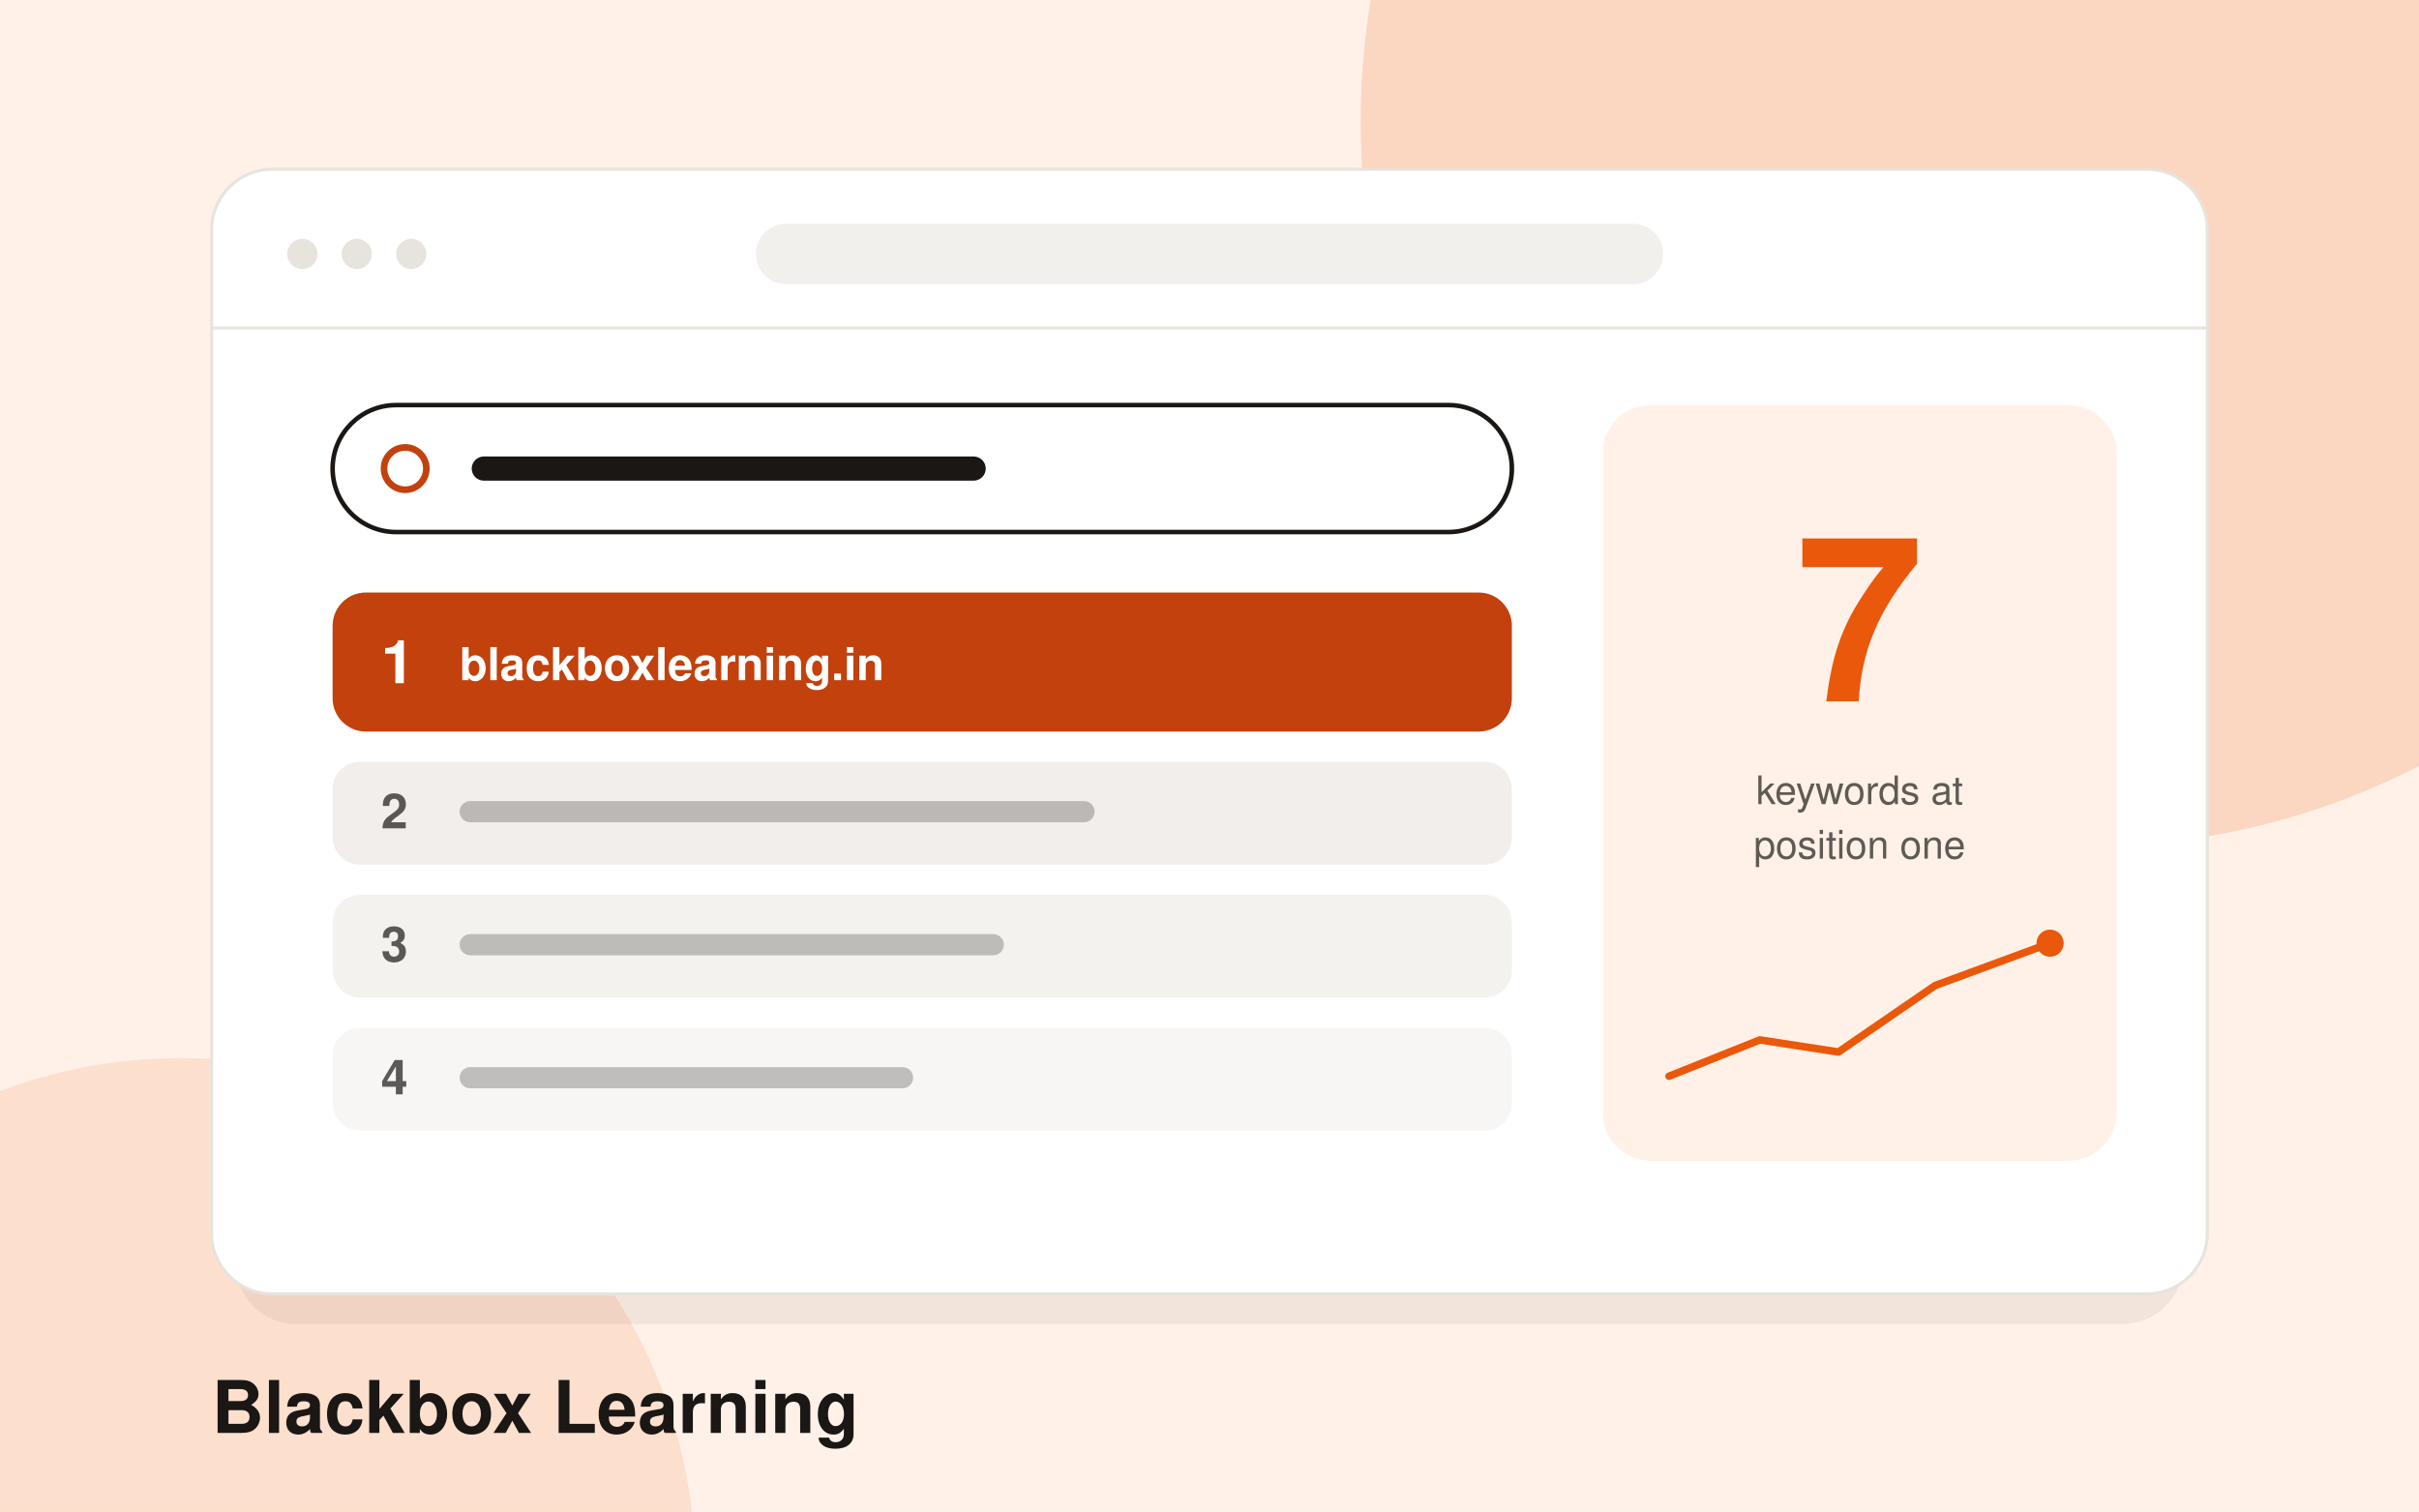
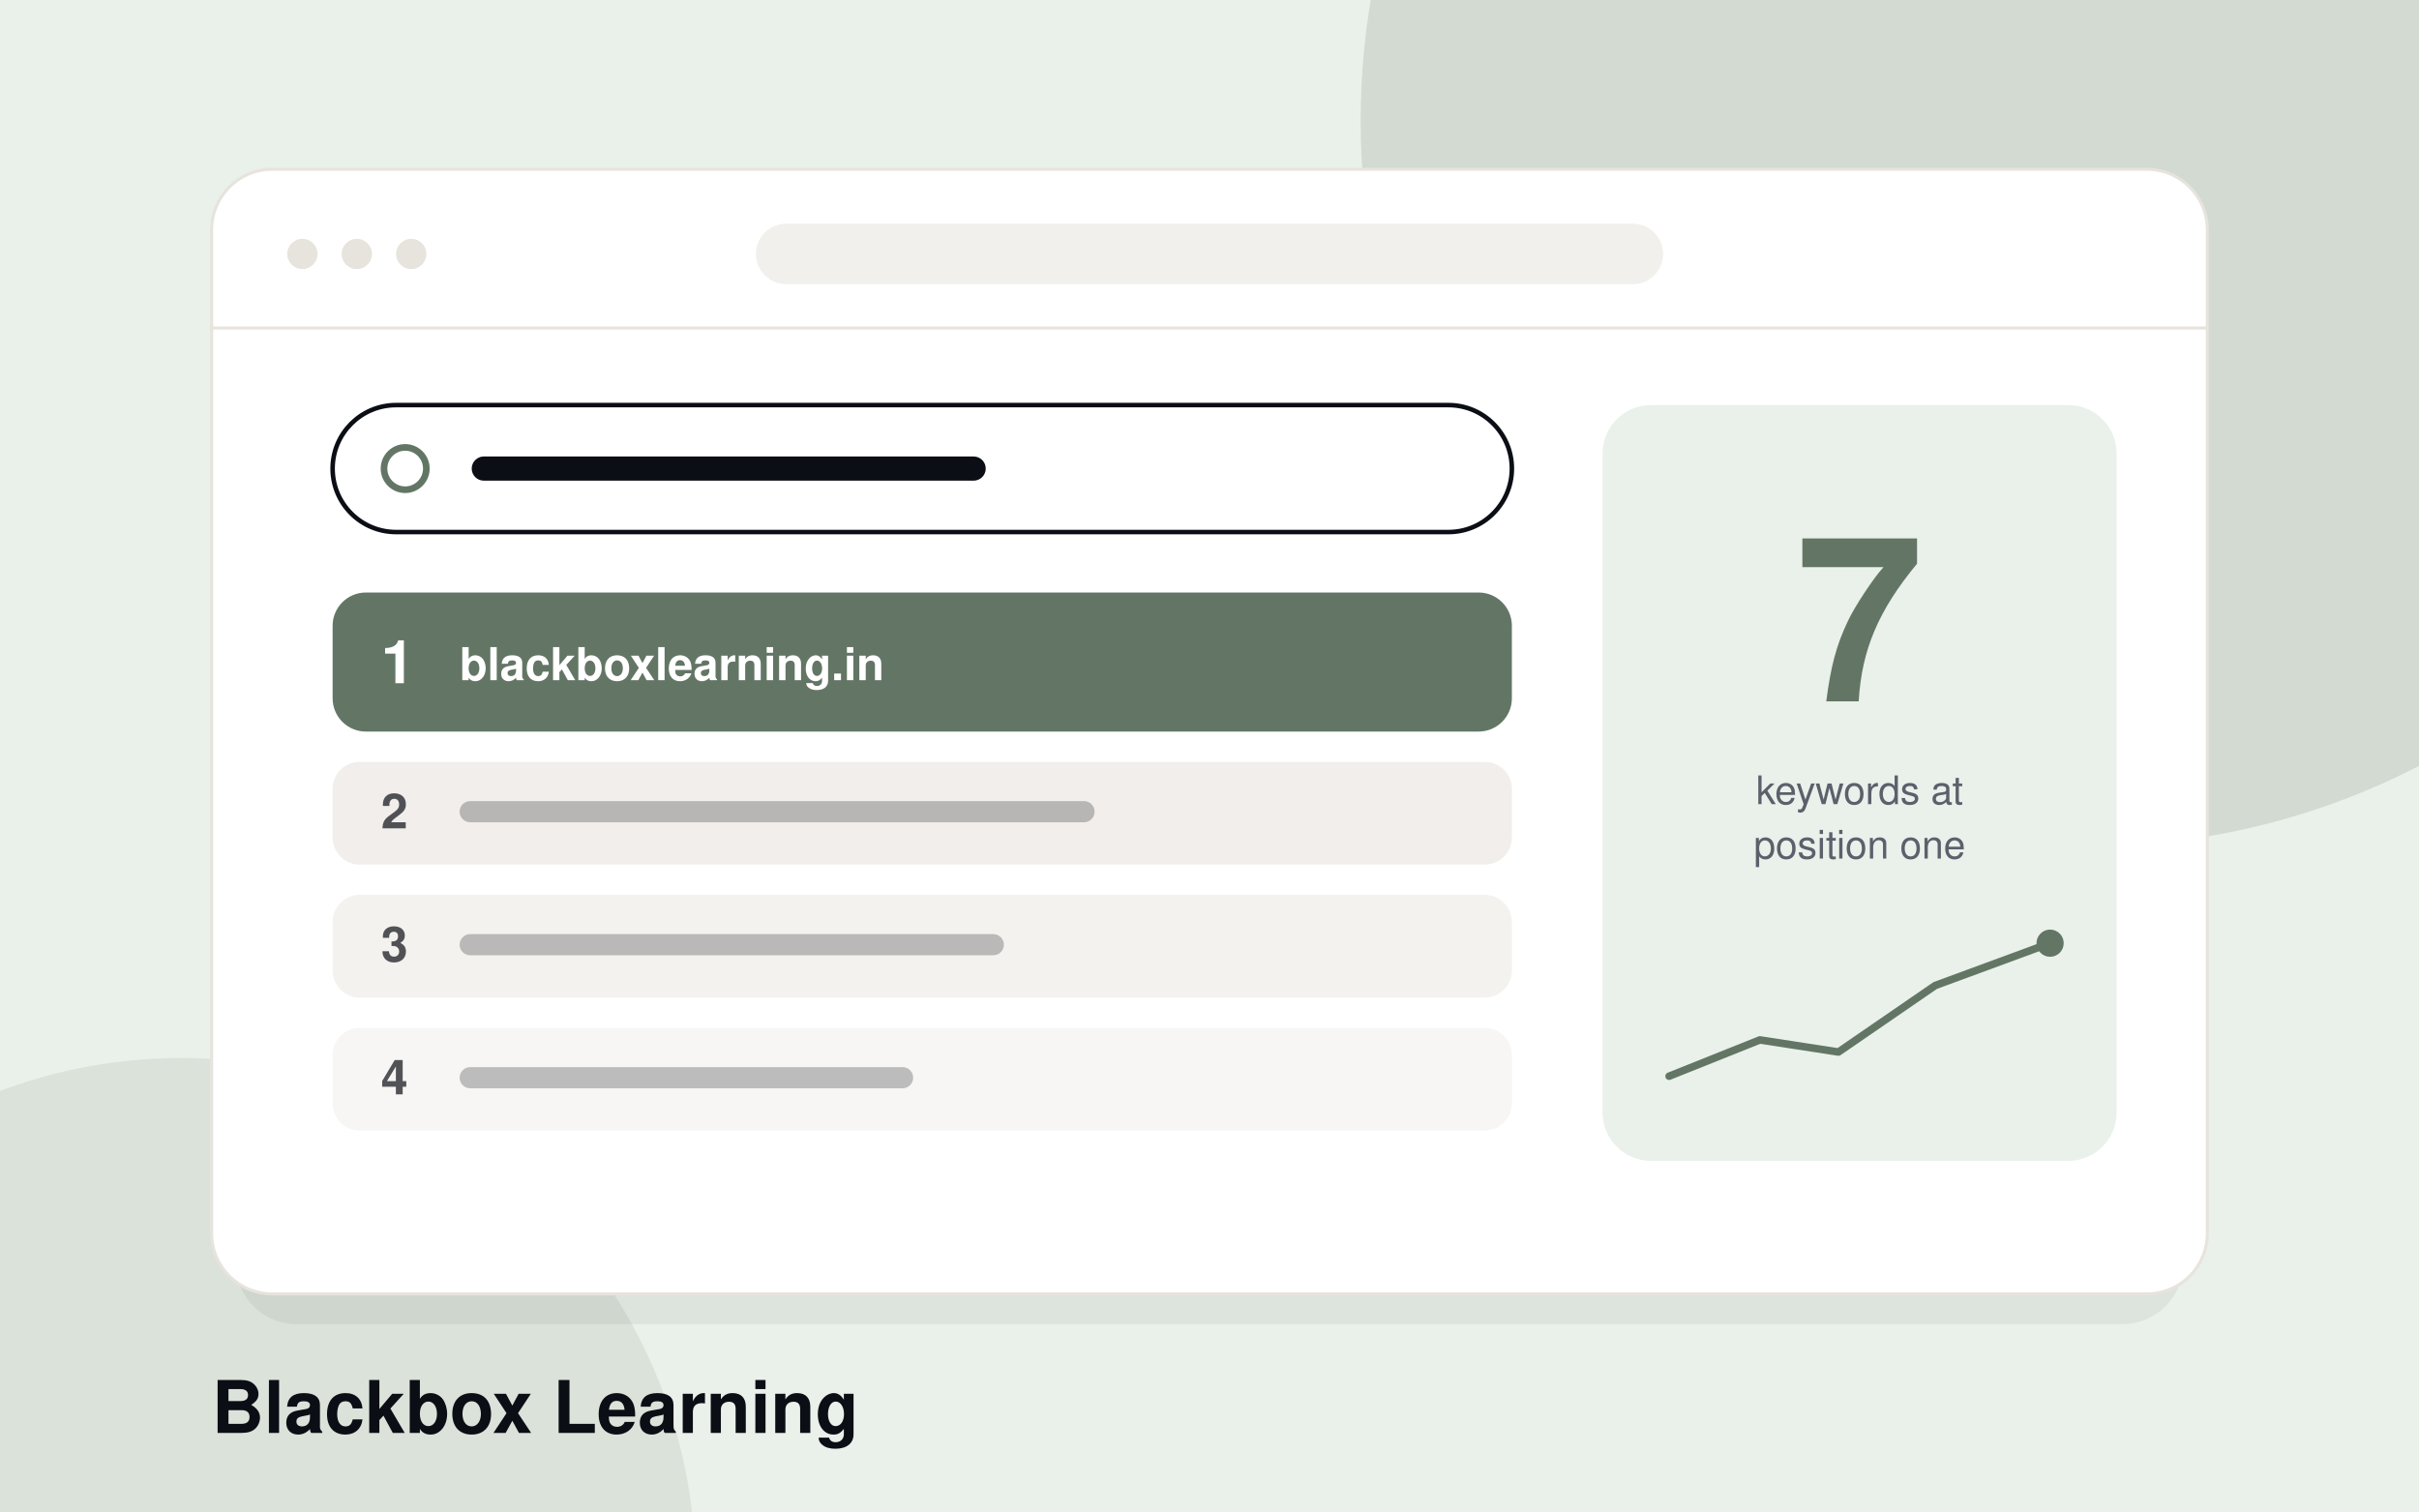
<svg xmlns="http://www.w3.org/2000/svg" viewBox="0 0 800 500" role="img">
-   <rect width="800" height="500" fill="#FFF1E8" />
-   <circle cx="690" cy="40" r="240" fill="#EA580C" opacity=".18" />
-   <circle cx="60" cy="520" r="170" fill="#EA580C" opacity=".12" />
-   <rect x="78" y="66" width="644" height="372" rx="20" fill="#1A1714" opacity=".06" />
+   <rect width="800" height="500" fill="#EAF0EA" />
+   <circle cx="690" cy="40" r="240" fill="#637665" opacity=".18" />
+   <circle cx="60" cy="520" r="170" fill="#637665" opacity=".12" />
+   <rect x="78" y="66" width="644" height="372" rx="20" fill="#0B0E14" opacity=".06" />
  <rect x="70" y="56" width="660" height="372" rx="20" fill="#FFFFFF" stroke="#E7E3DD" />
  <circle cx="100" cy="84" r="5" fill="#E7E3DD" />
  <circle cx="118" cy="84" r="5" fill="#E7E3DD" />
  <circle cx="136" cy="84" r="5" fill="#E7E3DD" />
  <rect x="250" y="74" width="300" height="20" rx="10" fill="#E7E3DD" opacity=".55" />
  <rect x="70" y="108" width="660" height="1" fill="#E7E3DD" />
-   <rect x="110" y="134" width="390" height="42" rx="21" fill="none" stroke="#1A1714" stroke-width="1.5" />
-   <circle cx="134" cy="155" r="7" fill="none" stroke="#C2410C" stroke-width="2.2" />
-   <rect x="156" y="151" width="170" height="8" rx="4" fill="#1A1714" />
-   <rect x="110" y="196" width="390" height="46" rx="11" fill="#C2410C" />
+   <rect x="110" y="134" width="390" height="42" rx="21" fill="none" stroke="#0B0E14" stroke-width="1.5" />
+   <circle cx="134" cy="155" r="7" fill="none" stroke="#637665" stroke-width="2.2" />
+   <rect x="156" y="151" width="170" height="8" rx="4" fill="#0B0E14" />
+   <rect x="110" y="196" width="390" height="46" rx="11" fill="#637665" />
  <text x="126" y="226" font-family="'Plus Jakarta Sans',Helvetica,Arial,sans-serif" font-weight="700" font-size="20" fill="#FFFFFF">1</text>
  <text x="152" y="225" font-family="'Plus Jakarta Sans',Helvetica,Arial,sans-serif" font-size="15" font-weight="700" fill="#FFFFFF">blackboxlearning.in</text>
  <rect x="110" y="252" width="390" height="34" rx="9" fill="#E7E3DD" opacity="0.6" />
-   <text x="126" y="274" font-family="'Plus Jakarta Sans',Helvetica,Arial,sans-serif" font-weight="700" font-size="16" fill="#1A1714" opacity=".7">2</text>
-   <rect x="152" y="265" width="210" height="7" rx="3.5" fill="#1A1714" opacity=".25" />
+   <text x="126" y="274" font-family="'Plus Jakarta Sans',Helvetica,Arial,sans-serif" font-weight="700" font-size="16" fill="#0B0E14" opacity=".7">2</text>
+   <rect x="152" y="265" width="210" height="7" rx="3.5" fill="#0B0E14" opacity=".25" />
  <rect x="110" y="296" width="390" height="34" rx="9" fill="#E7E3DD" opacity="0.46" />
-   <text x="126" y="318" font-family="'Plus Jakarta Sans',Helvetica,Arial,sans-serif" font-weight="700" font-size="16" fill="#1A1714" opacity=".7">3</text>
-   <rect x="152" y="309" width="180" height="7" rx="3.5" fill="#1A1714" opacity=".25" />
+   <text x="126" y="318" font-family="'Plus Jakarta Sans',Helvetica,Arial,sans-serif" font-weight="700" font-size="16" fill="#0B0E14" opacity=".7">3</text>
+   <rect x="152" y="309" width="180" height="7" rx="3.5" fill="#0B0E14" opacity=".25" />
  <rect x="110" y="340" width="390" height="34" rx="9" fill="#E7E3DD" opacity="0.32" />
-   <text x="126" y="362" font-family="'Plus Jakarta Sans',Helvetica,Arial,sans-serif" font-weight="700" font-size="16" fill="#1A1714" opacity=".7">4</text>
-   <rect x="152" y="353" width="150" height="7" rx="3.5" fill="#1A1714" opacity=".25" />
-   <rect x="530" y="134" width="170" height="250" rx="16" fill="#FFF1E8" />
-   <text x="615" y="232" text-anchor="middle" font-family="'Plus Jakarta Sans',Helvetica,Arial,sans-serif" font-weight="700" font-size="76" fill="#EA580C">7</text>
-   <text x="615" y="266" text-anchor="middle" font-family="'Plus Jakarta Sans',Helvetica,Arial,sans-serif" font-size="13" fill="#5F5A54">keywords at</text>
-   <text x="615" y="284" text-anchor="middle" font-family="'Plus Jakarta Sans',Helvetica,Arial,sans-serif" font-size="13" fill="#5F5A54">position one</text>
-   <polyline points="552,356 582,344 608,348 640,326 678,312" fill="none" stroke="#EA580C" stroke-width="2.5" stroke-linecap="round" stroke-linejoin="round" />
-   <circle cx="678" cy="312" r="4.5" fill="#EA580C" />
-   <text x="70" y="474" font-family="'Plus Jakarta Sans',Helvetica,Arial,sans-serif" font-weight="700" font-size="24" fill="#1A1714">Blackbox Learning</text>
+   <text x="126" y="362" font-family="'Plus Jakarta Sans',Helvetica,Arial,sans-serif" font-weight="700" font-size="16" fill="#0B0E14" opacity=".7">4</text>
+   <rect x="152" y="353" width="150" height="7" rx="3.5" fill="#0B0E14" opacity=".25" />
+   <rect x="530" y="134" width="170" height="250" rx="16" fill="#EAF0EA" />
+   <text x="615" y="232" text-anchor="middle" font-family="'Plus Jakarta Sans',Helvetica,Arial,sans-serif" font-weight="700" font-size="76" fill="#637665">7</text>
+   <text x="615" y="266" text-anchor="middle" font-family="'Plus Jakarta Sans',Helvetica,Arial,sans-serif" font-size="13" fill="#5B606B">keywords at</text>
+   <text x="615" y="284" text-anchor="middle" font-family="'Plus Jakarta Sans',Helvetica,Arial,sans-serif" font-size="13" fill="#5B606B">position one</text>
+   <polyline points="552,356 582,344 608,348 640,326 678,312" fill="none" stroke="#637665" stroke-width="2.5" stroke-linecap="round" stroke-linejoin="round" />
+   <circle cx="678" cy="312" r="4.5" fill="#637665" />
+   <text x="70" y="474" font-family="'Plus Jakarta Sans',Helvetica,Arial,sans-serif" font-weight="700" font-size="24" fill="#0B0E14">Blackbox Learning</text>
</svg>
